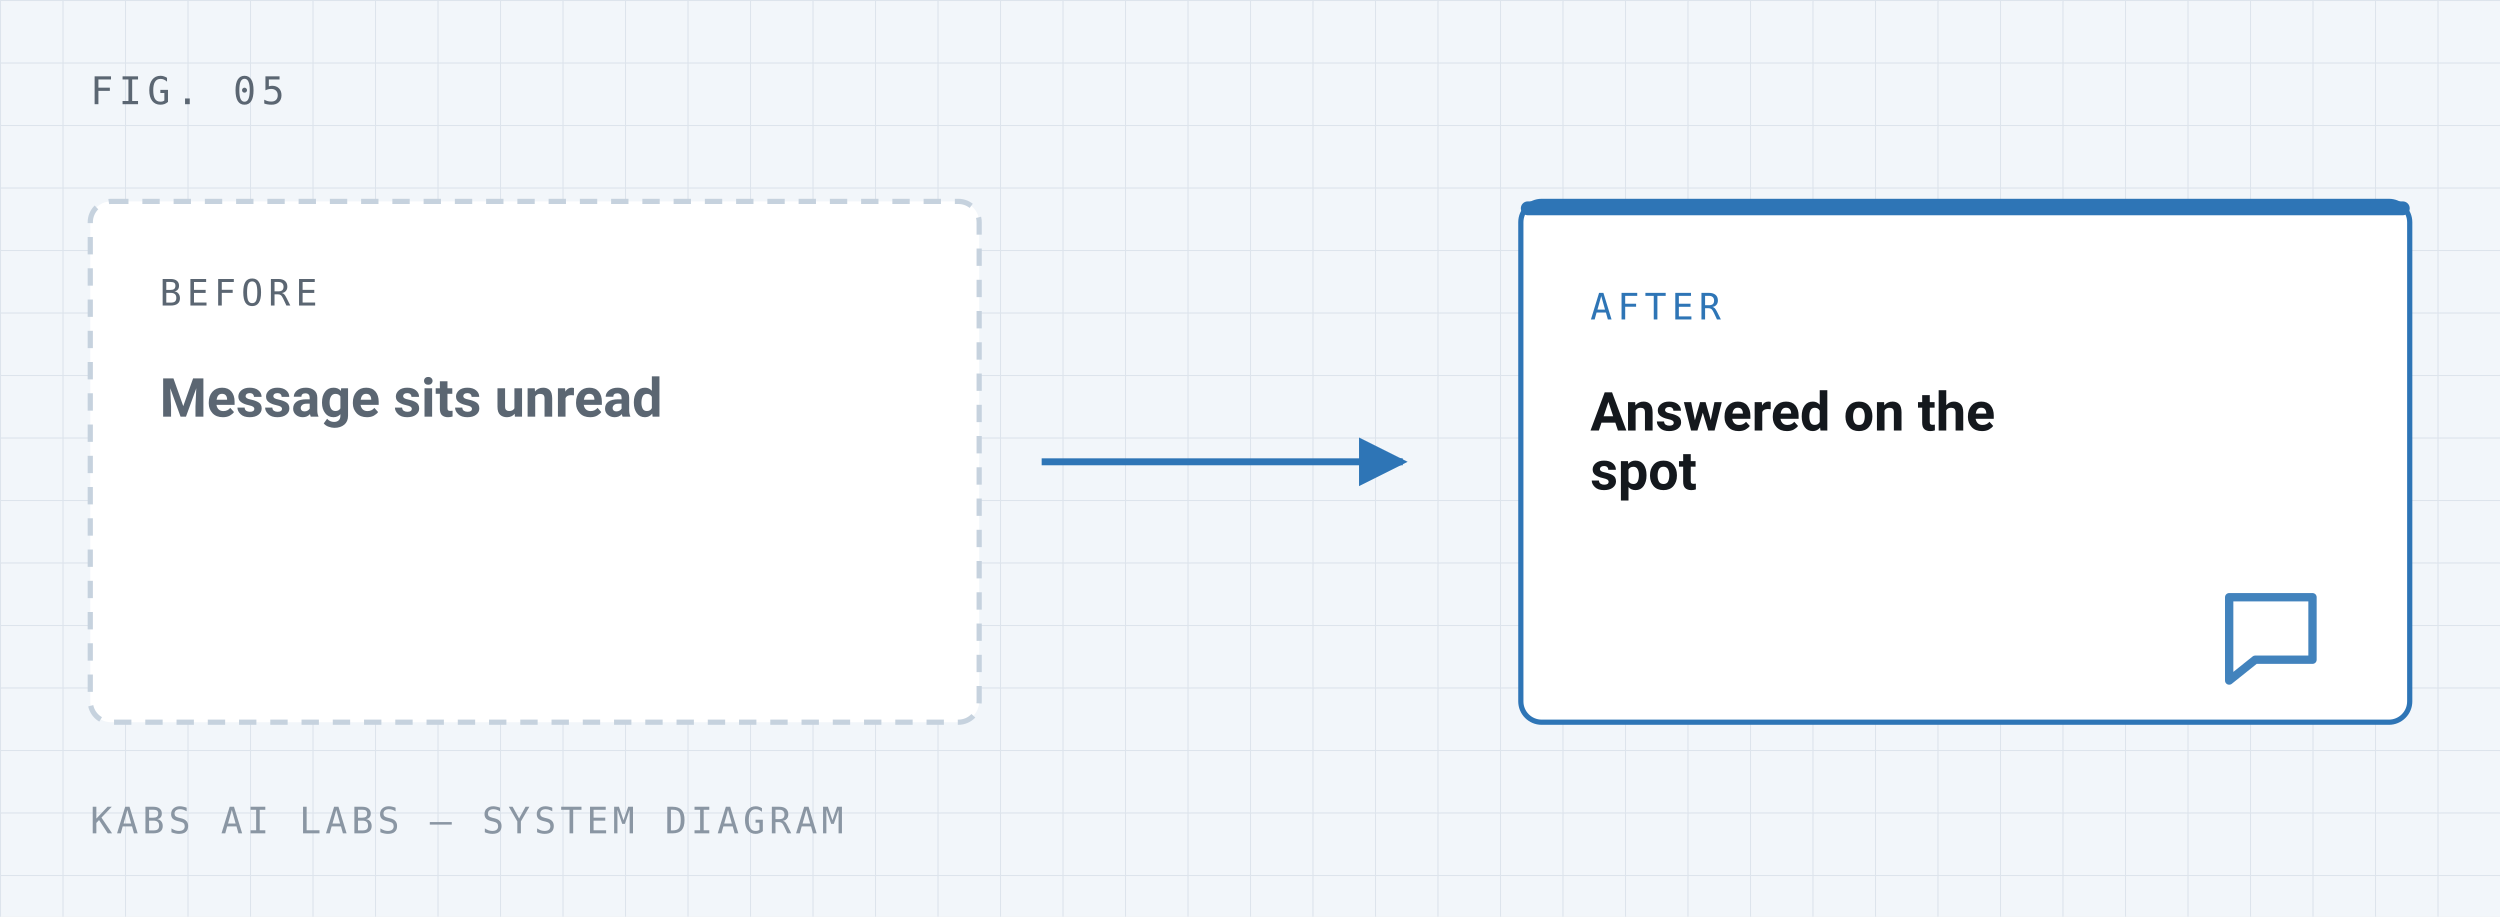
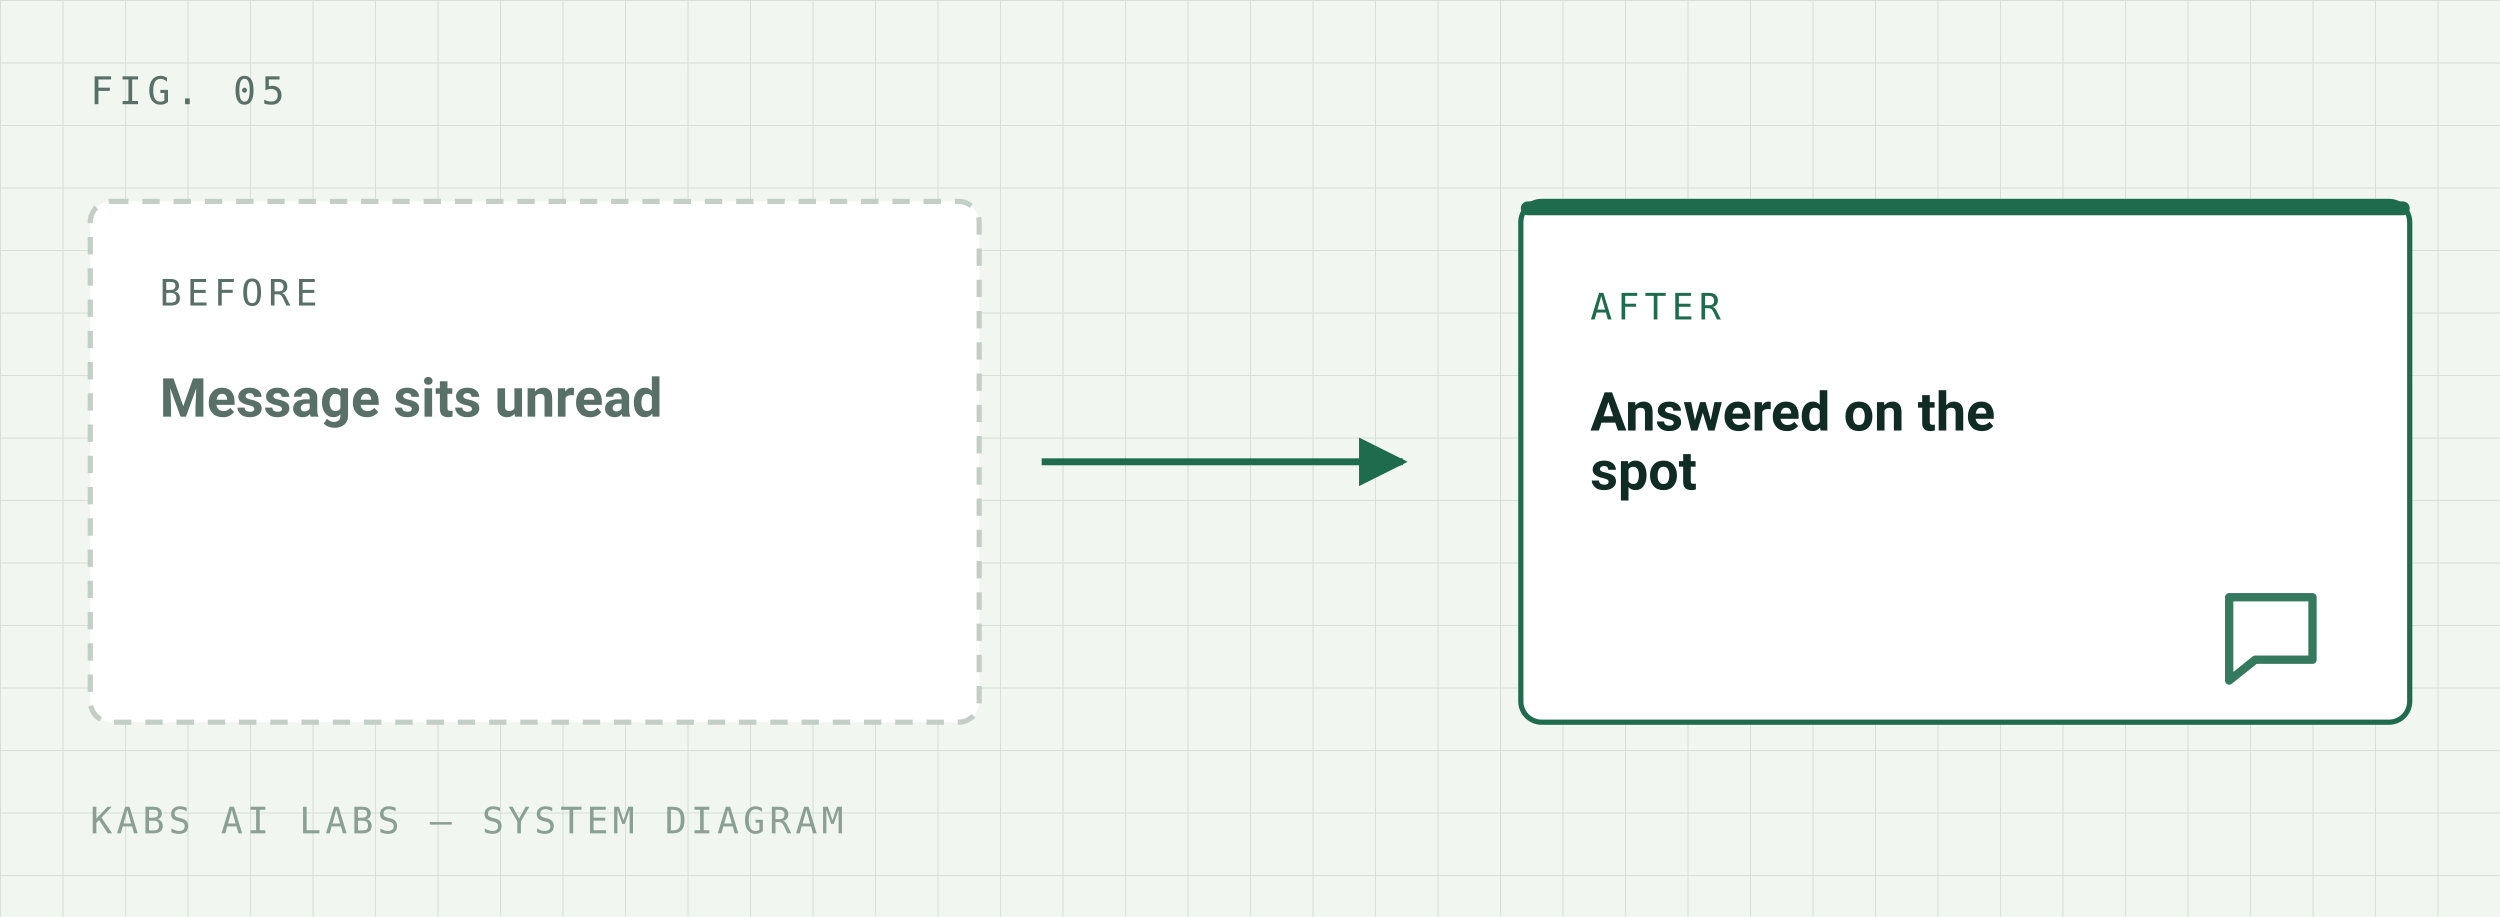
<svg xmlns="http://www.w3.org/2000/svg" viewBox="0 0 720 264" role="img" aria-label="Diagram: Message sits unread becomes Answered on the spot">
  <defs>
    <pattern id="g5" width="18" height="18" patternUnits="userSpaceOnUse">
-       <path d="M18 0H0v18" fill="none" stroke="#DDE4EC" stroke-width=".6" />
+       <path d="M18 0H0v18" fill="none" stroke="#D8E0D9" stroke-width=".6" />
    </pattern>
    <marker id="a5" viewBox="0 0 10 10" refX="9" refY="5" markerWidth="7" markerHeight="7" orient="auto">
-       <path d="M0 0l10 5-10 5z" fill="#2E75B6" />
+       <path d="M0 0l10 5-10 5z" fill="#1F6B4E" />
    </marker>
  </defs>
-   <rect width="720" height="264" fill="#F2F6FA" />
+   <rect width="720" height="264" fill="#F1F6F1" />
  <rect width="720" height="264" fill="url(#g5)" />
-   <text x="26" y="30" font-family="ui-monospace,Menlo,monospace" font-size="11" letter-spacing="1.6" fill="#5B6672">FIG. 05</text>
-   <rect x="26" y="58" width="256" height="150" rx="6" fill="#fff" stroke="#C6D2DE" stroke-width="1.5" stroke-dasharray="5 4" />
-   <text x="46" y="88" font-family="ui-monospace,Menlo,monospace" font-size="10.5" letter-spacing="1.5" fill="#5B6672">BEFORE</text>
-   <text x="46" y="120" font-family="-apple-system,Segoe UI,Roboto,sans-serif" font-size="15.5" font-weight="600" fill="#5B6672">
+   <text x="26" y="30" font-family="ui-monospace,Menlo,monospace" font-size="11" letter-spacing="1.6" fill="#587067">FIG. 05</text>
+   <rect x="26" y="58" width="256" height="150" rx="6" fill="#fff" stroke="#C3CFC6" stroke-width="1.5" stroke-dasharray="5 4" />
+   <text x="46" y="88" font-family="ui-monospace,Menlo,monospace" font-size="10.5" letter-spacing="1.5" fill="#587067">BEFORE</text>
+   <text x="46" y="120" font-family="-apple-system,Segoe UI,Roboto,sans-serif" font-size="15.5" font-weight="600" fill="#587067">
    <tspan x="46" y="120">Message sits unread</tspan>
  </text>
-   <line x1="300" y1="133" x2="404" y2="133" stroke="#2E75B6" stroke-width="2" marker-end="url(#a5)" />
-   <rect x="438" y="58" width="256" height="150" rx="6" fill="#fff" stroke="#2E75B6" stroke-width="1.5" />
-   <rect x="438" y="58" width="256" height="4" rx="2" fill="#2E75B6" />
-   <text x="458" y="92" font-family="ui-monospace,Menlo,monospace" font-size="10.5" letter-spacing="1.5" fill="#2E75B6">AFTER</text>
-   <text x="458" y="124" font-family="-apple-system,Segoe UI,Roboto,sans-serif" font-size="15.5" font-weight="700" fill="#14181D">
+   <line x1="300" y1="133" x2="404" y2="133" stroke="#1F6B4E" stroke-width="2" marker-end="url(#a5)" />
+   <rect x="438" y="58" width="256" height="150" rx="6" fill="#fff" stroke="#1F6B4E" stroke-width="1.5" />
+   <rect x="438" y="58" width="256" height="4" rx="2" fill="#1F6B4E" />
+   <text x="458" y="92" font-family="ui-monospace,Menlo,monospace" font-size="10.5" letter-spacing="1.5" fill="#1F6B4E">AFTER</text>
+   <text x="458" y="124" font-family="-apple-system,Segoe UI,Roboto,sans-serif" font-size="15.5" font-weight="700" fill="#0F2B24">
    <tspan x="458" y="124">Answered on the</tspan>
    <tspan x="458" y="141">spot</tspan>
  </text>
-   <g transform="translate(636,166) scale(1.5)" fill="none" stroke="#2E75B6" stroke-width="1.6" stroke-linecap="round" stroke-linejoin="round" opacity=".9">
+   <g transform="translate(636,166) scale(1.5)" fill="none" stroke="#1F6B4E" stroke-width="1.6" stroke-linecap="round" stroke-linejoin="round" opacity=".9">
    <path d="M4 4h16v12H9l-5 4V4z" />
  </g>
-   <text x="26" y="240" font-family="ui-monospace,Menlo,monospace" font-size="10.5" letter-spacing="1.2" fill="#8A96A3">KABS AI LABS — SYSTEM DIAGRAM</text>
+   <text x="26" y="240" font-family="ui-monospace,Menlo,monospace" font-size="10.5" letter-spacing="1.2" fill="#8AA094">KABS AI LABS — SYSTEM DIAGRAM</text>
</svg>
